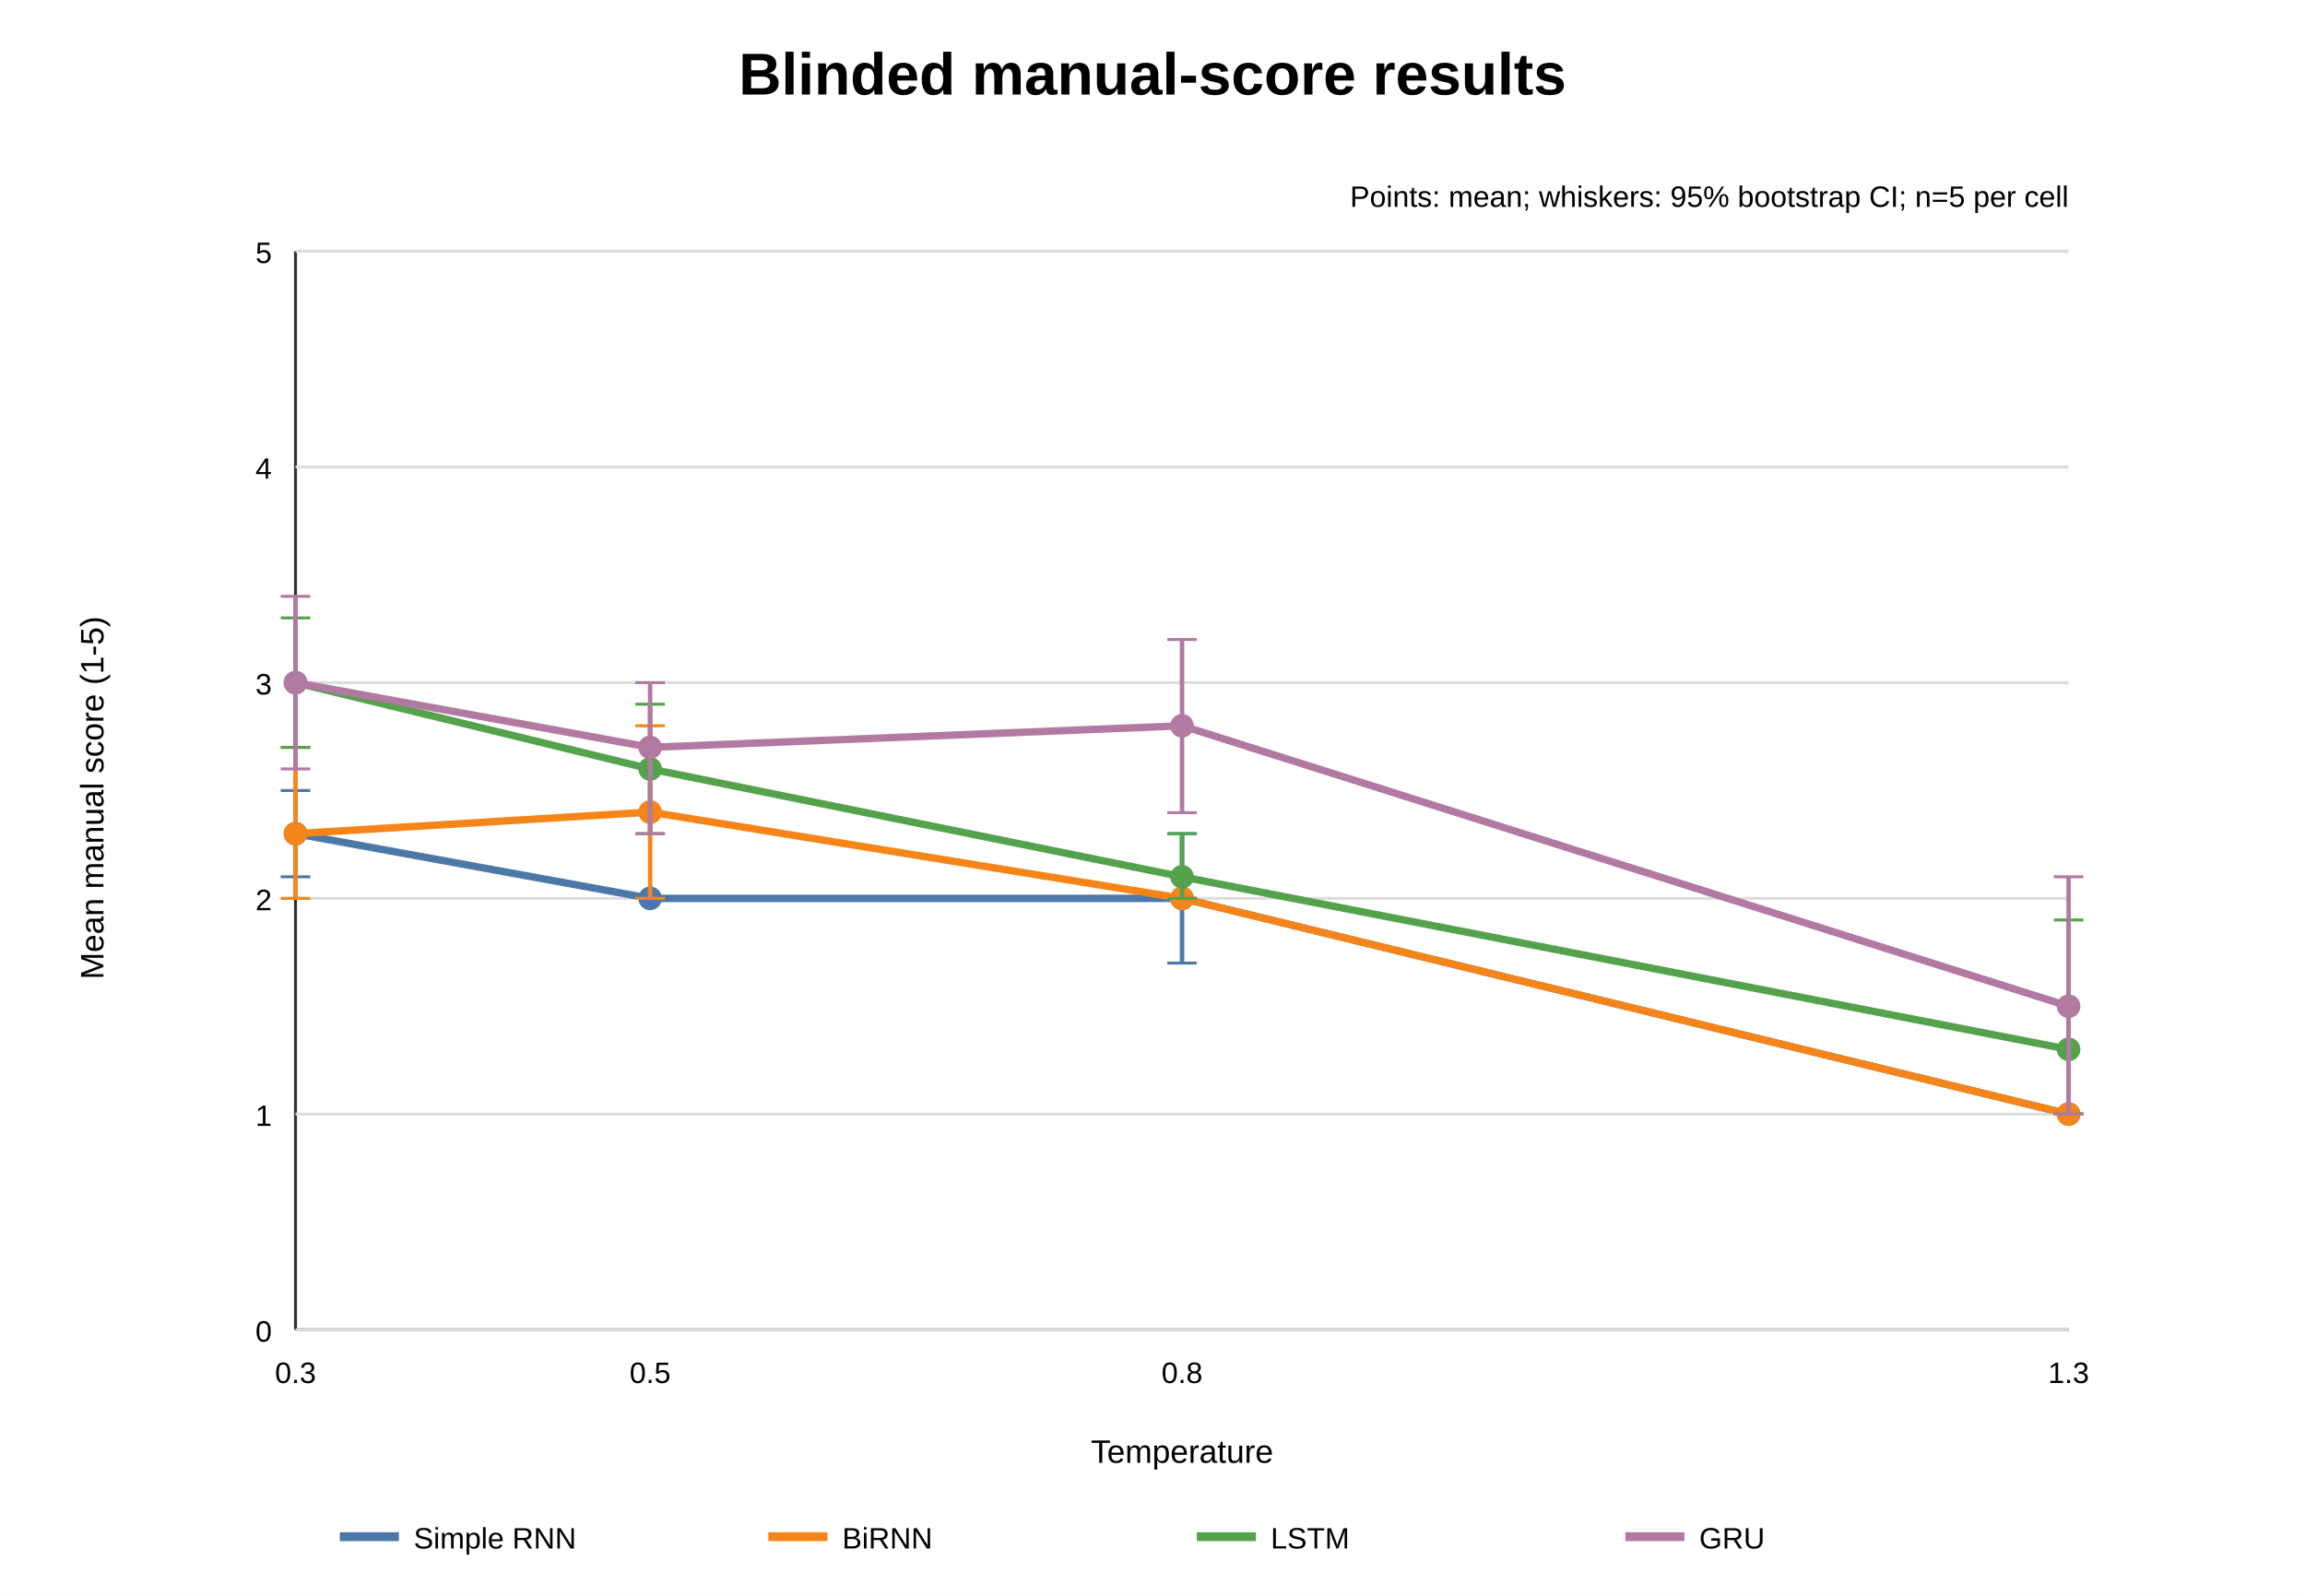
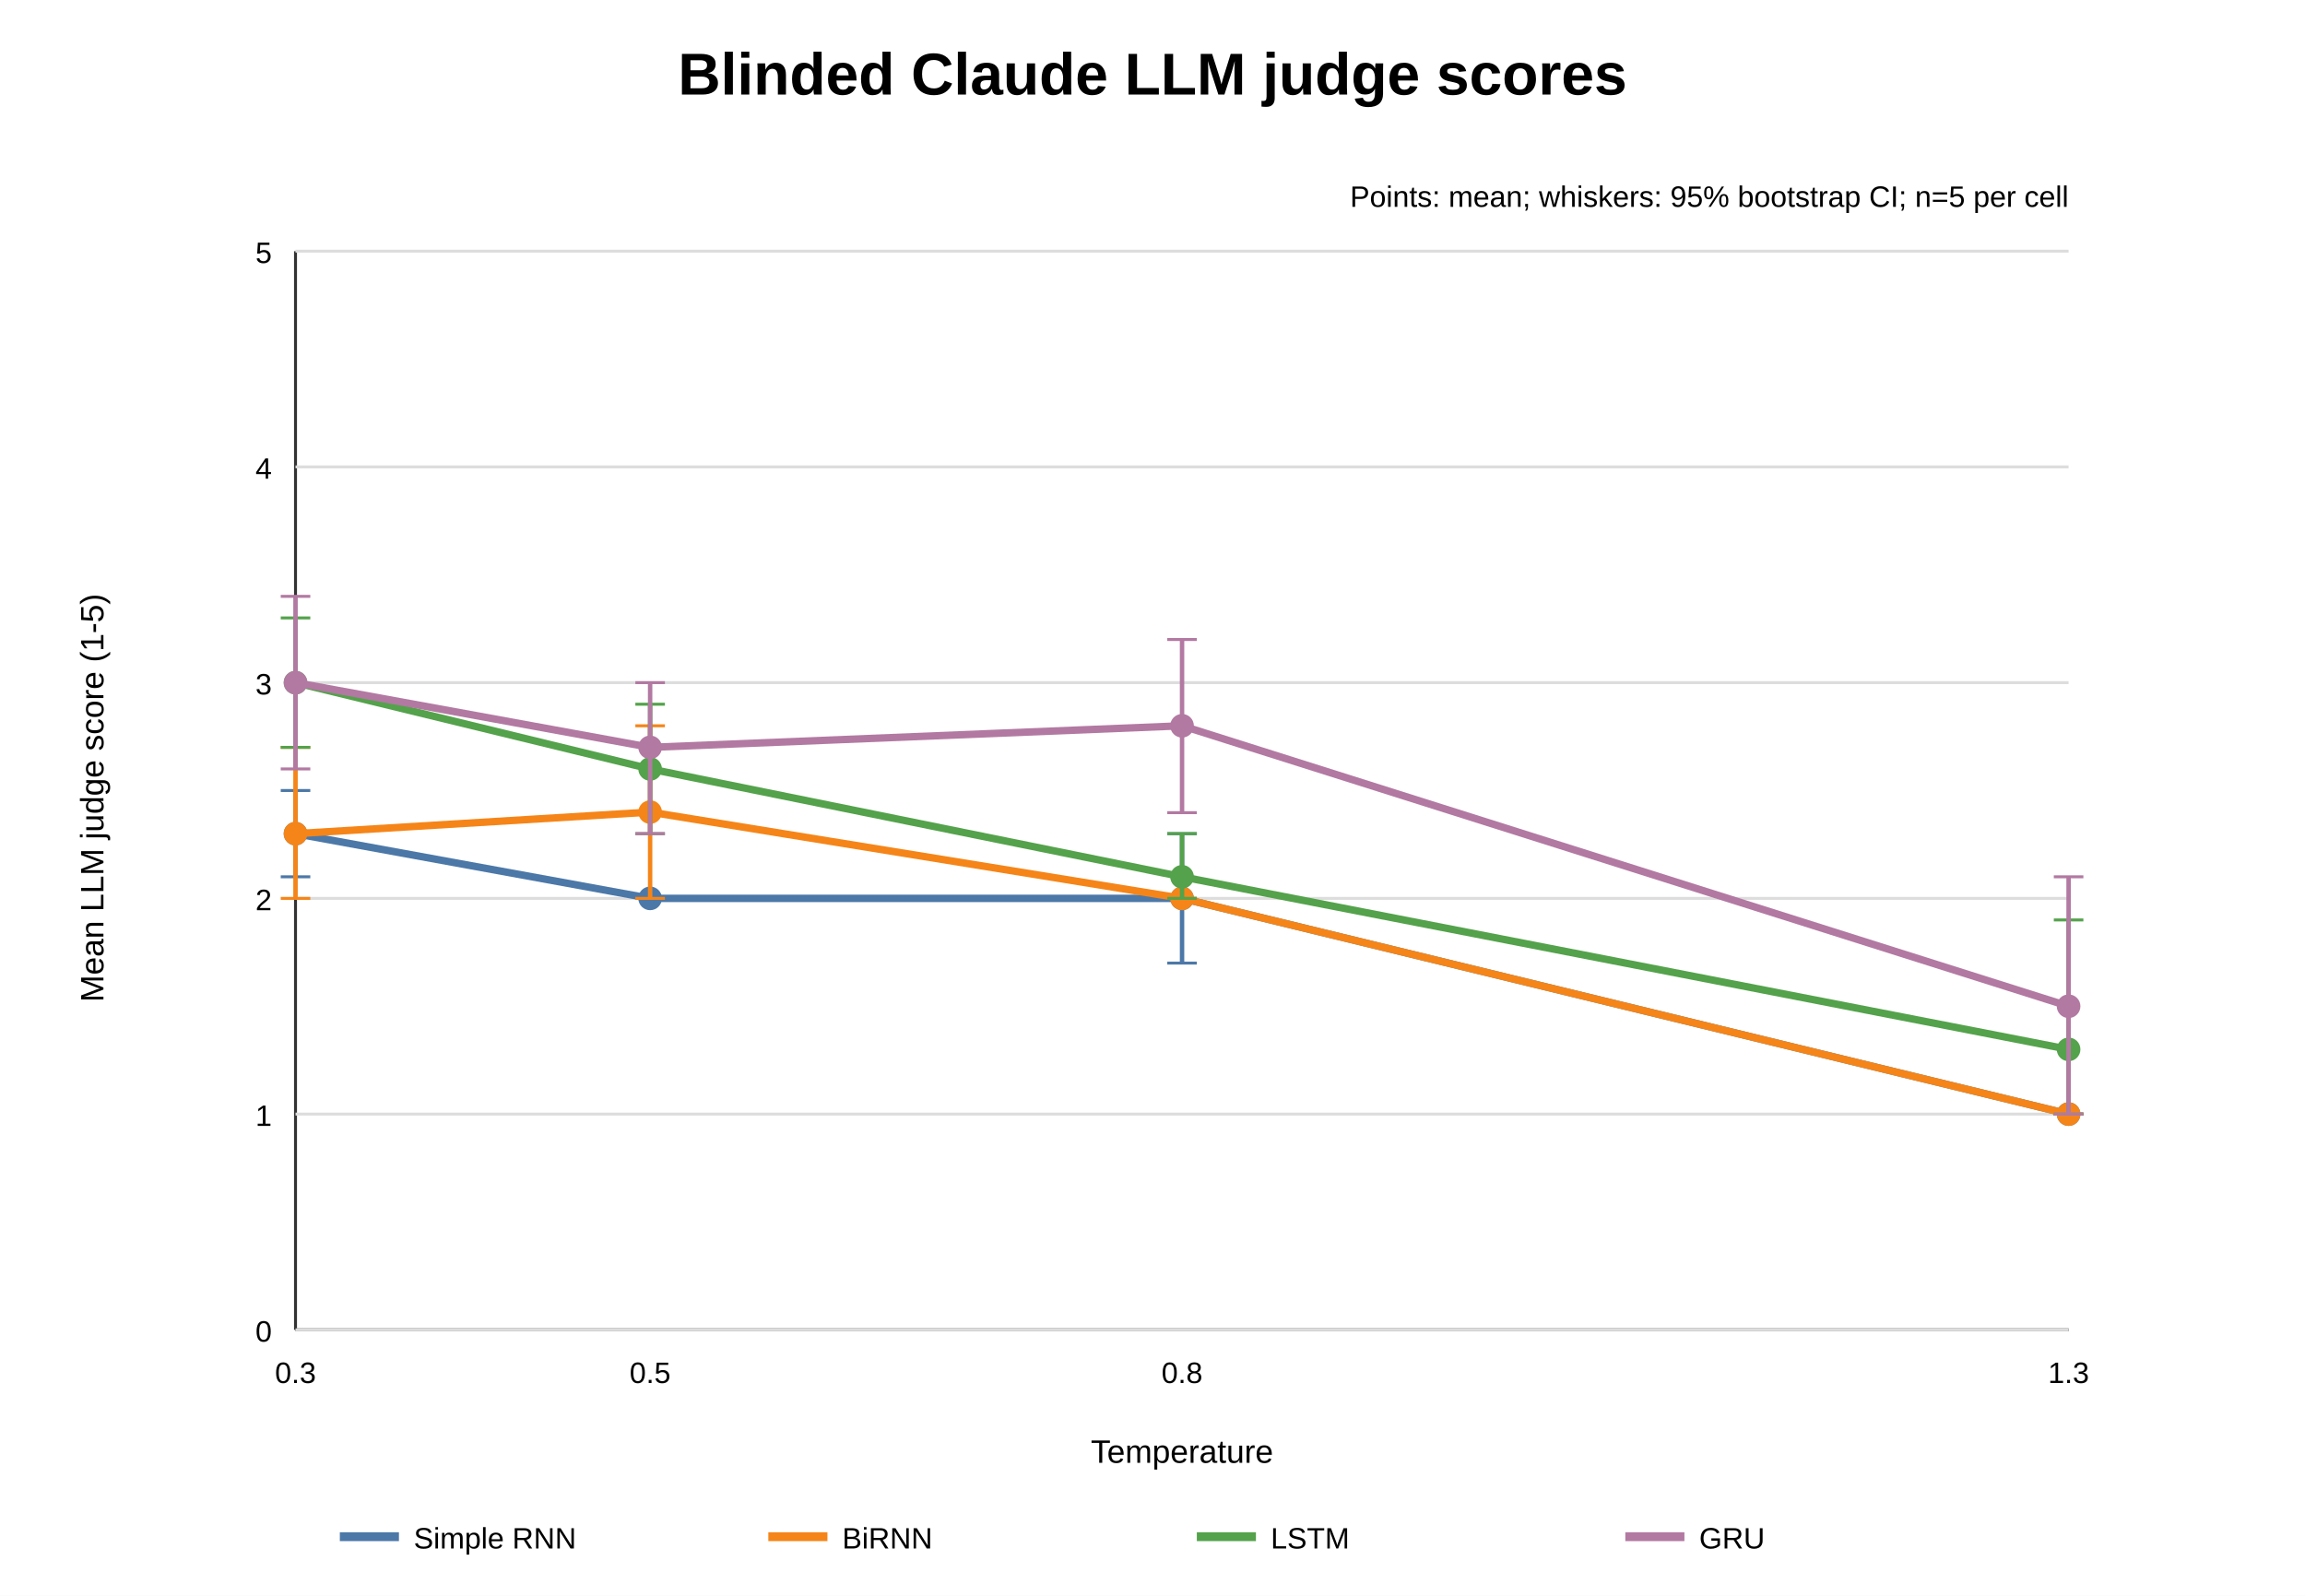
<svg xmlns="http://www.w3.org/2000/svg" width="780" height="540" viewBox="0 0 780 540" role="img">
  <rect width="100%" height="100%" fill="white" />
-   <text x="390" y="32" text-anchor="middle" font-family="Arial" font-size="20" font-weight="bold">Blinded manual-score results</text>
+   <text x="390" y="32" text-anchor="middle" font-family="Arial" font-size="20" font-weight="bold">Blinded Claude LLM judge scores</text>
  <line x1="100" y1="85" x2="100" y2="450" stroke="#333" />
  <line x1="100" y1="450" x2="700" y2="450" stroke="#333" />
  <line x1="100" y1="450.0" x2="700" y2="450.0" stroke="#ddd" />
  <text x="92" y="454.0" text-anchor="end" font-family="Arial" font-size="10">0</text>
  <line x1="100" y1="377.0" x2="700" y2="377.0" stroke="#ddd" />
  <text x="92" y="381.0" text-anchor="end" font-family="Arial" font-size="10">1</text>
  <line x1="100" y1="304.0" x2="700" y2="304.0" stroke="#ddd" />
  <text x="92" y="308.0" text-anchor="end" font-family="Arial" font-size="10">2</text>
  <line x1="100" y1="231.0" x2="700" y2="231.0" stroke="#ddd" />
  <text x="92" y="235.0" text-anchor="end" font-family="Arial" font-size="10">3</text>
  <line x1="100" y1="158.0" x2="700" y2="158.0" stroke="#ddd" />
  <text x="92" y="162.0" text-anchor="end" font-family="Arial" font-size="10">4</text>
  <line x1="100" y1="85.0" x2="700" y2="85.0" stroke="#ddd" />
  <text x="92" y="89.0" text-anchor="end" font-family="Arial" font-size="10">5</text>
  <text x="100.0" y="468" text-anchor="middle" font-family="Arial" font-size="10">0.3</text>
  <text x="220.0" y="468" text-anchor="middle" font-family="Arial" font-size="10">0.5</text>
  <text x="400.0" y="468" text-anchor="middle" font-family="Arial" font-size="10">0.8</text>
  <text x="700.0" y="468" text-anchor="middle" font-family="Arial" font-size="10">1.3</text>
  <text x="400" y="495" text-anchor="middle" font-family="Arial" font-size="11">Temperature</text>
-   <text x="35" y="270" text-anchor="middle" transform="rotate(-90 35 270)" font-family="Arial" font-size="11">Mean manual score (1-5)</text>
+   <text x="35" y="270" text-anchor="middle" transform="rotate(-90 35 270)" font-family="Arial" font-size="11">Mean LLM judge score (1-5)</text>
  <line x1="100.0" y1="296.7" x2="100.0" y2="267.5" stroke="#4C78A8" stroke-width="1.5" />
  <line x1="95.0" y1="296.7" x2="105.0" y2="296.7" stroke="#4C78A8" />
  <line x1="95.0" y1="267.5" x2="105.0" y2="267.5" stroke="#4C78A8" />
  <line x1="220.0" y1="304.0" x2="220.0" y2="304.0" stroke="#4C78A8" stroke-width="1.5" />
  <line x1="215.0" y1="304.0" x2="225.0" y2="304.0" stroke="#4C78A8" />
  <line x1="215.0" y1="304.0" x2="225.0" y2="304.0" stroke="#4C78A8" />
  <line x1="400.0" y1="325.9" x2="400.0" y2="282.1" stroke="#4C78A8" stroke-width="1.5" />
  <line x1="395.0" y1="325.9" x2="405.0" y2="325.9" stroke="#4C78A8" />
  <line x1="395.0" y1="282.1" x2="405.0" y2="282.1" stroke="#4C78A8" />
  <line x1="700.0" y1="377.0" x2="700.0" y2="377.0" stroke="#4C78A8" stroke-width="1.5" />
  <line x1="695.0" y1="377.0" x2="705.0" y2="377.0" stroke="#4C78A8" />
  <line x1="695.0" y1="377.0" x2="705.0" y2="377.0" stroke="#4C78A8" />
  <polyline points="100.0,282.1 220.0,304.0 400.0,304.0 700.0,377.0" fill="none" stroke="#4C78A8" stroke-width="2.5" />
  <circle cx="100.0" cy="282.1" r="4" fill="#4C78A8" />
  <circle cx="220.0" cy="304.0" r="4" fill="#4C78A8" />
  <circle cx="400.0" cy="304.0" r="4" fill="#4C78A8" />
  <circle cx="700.0" cy="377.0" r="4" fill="#4C78A8" />
  <line x1="115" y1="520" x2="135" y2="520" stroke="#4C78A8" stroke-width="3" />
  <text x="140" y="524" font-family="Arial" font-size="10">Simple RNN</text>
  <line x1="100.0" y1="304.0" x2="100.0" y2="252.9" stroke="#F58518" stroke-width="1.5" />
  <line x1="95.0" y1="304.0" x2="105.0" y2="304.0" stroke="#F58518" />
  <line x1="95.0" y1="252.9" x2="105.0" y2="252.9" stroke="#F58518" />
  <line x1="220.0" y1="304.0" x2="220.0" y2="245.6" stroke="#F58518" stroke-width="1.5" />
  <line x1="215.0" y1="304.0" x2="225.0" y2="304.0" stroke="#F58518" />
  <line x1="215.0" y1="245.6" x2="225.0" y2="245.6" stroke="#F58518" />
  <line x1="400.0" y1="304.0" x2="400.0" y2="304.0" stroke="#F58518" stroke-width="1.5" />
  <line x1="395.0" y1="304.0" x2="405.0" y2="304.0" stroke="#F58518" />
  <line x1="395.0" y1="304.0" x2="405.0" y2="304.0" stroke="#F58518" />
  <line x1="700.0" y1="377.0" x2="700.0" y2="377.0" stroke="#F58518" stroke-width="1.5" />
  <line x1="695.0" y1="377.0" x2="705.0" y2="377.0" stroke="#F58518" />
  <line x1="695.0" y1="377.0" x2="705.0" y2="377.0" stroke="#F58518" />
  <polyline points="100.0,282.1 220.0,274.8 400.0,304.0 700.0,377.0" fill="none" stroke="#F58518" stroke-width="2.5" />
  <circle cx="100.0" cy="282.1" r="4" fill="#F58518" />
  <circle cx="220.0" cy="274.8" r="4" fill="#F58518" />
  <circle cx="400.0" cy="304.0" r="4" fill="#F58518" />
  <circle cx="700.0" cy="377.0" r="4" fill="#F58518" />
  <line x1="260" y1="520" x2="280" y2="520" stroke="#F58518" stroke-width="3" />
  <text x="285" y="524" font-family="Arial" font-size="10">BiRNN</text>
  <line x1="100.0" y1="252.9" x2="100.0" y2="209.1" stroke="#54A24B" stroke-width="1.5" />
  <line x1="95.0" y1="252.9" x2="105.0" y2="252.9" stroke="#54A24B" />
  <line x1="95.0" y1="209.1" x2="105.0" y2="209.1" stroke="#54A24B" />
  <line x1="220.0" y1="282.1" x2="220.0" y2="238.3" stroke="#54A24B" stroke-width="1.5" />
  <line x1="215.0" y1="282.1" x2="225.0" y2="282.1" stroke="#54A24B" />
  <line x1="215.0" y1="238.3" x2="225.0" y2="238.3" stroke="#54A24B" />
  <line x1="400.0" y1="304.0" x2="400.0" y2="282.1" stroke="#54A24B" stroke-width="1.5" />
  <line x1="395.0" y1="304.0" x2="405.0" y2="304.0" stroke="#54A24B" />
  <line x1="395.0" y1="282.1" x2="405.0" y2="282.1" stroke="#54A24B" />
  <line x1="700.0" y1="377.0" x2="700.0" y2="311.3" stroke="#54A24B" stroke-width="1.5" />
  <line x1="695.0" y1="377.0" x2="705.0" y2="377.0" stroke="#54A24B" />
  <line x1="695.0" y1="311.3" x2="705.0" y2="311.3" stroke="#54A24B" />
  <polyline points="100.0,231.0 220.0,260.2 400.0,296.7 700.0,355.1" fill="none" stroke="#54A24B" stroke-width="2.5" />
  <circle cx="100.0" cy="231.0" r="4" fill="#54A24B" />
  <circle cx="220.0" cy="260.2" r="4" fill="#54A24B" />
  <circle cx="400.0" cy="296.7" r="4" fill="#54A24B" />
  <circle cx="700.0" cy="355.1" r="4" fill="#54A24B" />
  <line x1="405" y1="520" x2="425" y2="520" stroke="#54A24B" stroke-width="3" />
  <text x="430" y="524" font-family="Arial" font-size="10">LSTM</text>
  <line x1="100.0" y1="260.2" x2="100.0" y2="201.8" stroke="#B279A2" stroke-width="1.5" />
  <line x1="95.0" y1="260.2" x2="105.0" y2="260.2" stroke="#B279A2" />
  <line x1="95.0" y1="201.8" x2="105.0" y2="201.8" stroke="#B279A2" />
  <line x1="220.0" y1="282.1" x2="220.0" y2="231.0" stroke="#B279A2" stroke-width="1.5" />
  <line x1="215.0" y1="282.1" x2="225.0" y2="282.1" stroke="#B279A2" />
  <line x1="215.0" y1="231.0" x2="225.0" y2="231.0" stroke="#B279A2" />
  <line x1="400.0" y1="275.0" x2="400.0" y2="216.4" stroke="#B279A2" stroke-width="1.5" />
  <line x1="395.0" y1="275.0" x2="405.0" y2="275.0" stroke="#B279A2" />
  <line x1="395.0" y1="216.4" x2="405.0" y2="216.4" stroke="#B279A2" />
  <line x1="700.0" y1="377.0" x2="700.0" y2="296.7" stroke="#B279A2" stroke-width="1.5" />
  <line x1="695.0" y1="377.0" x2="705.0" y2="377.0" stroke="#B279A2" />
  <line x1="695.0" y1="296.7" x2="705.0" y2="296.7" stroke="#B279A2" />
  <polyline points="100.0,231.0 220.0,252.9 400.0,245.6 700.0,340.5" fill="none" stroke="#B279A2" stroke-width="2.5" />
  <circle cx="100.0" cy="231.0" r="4" fill="#B279A2" />
  <circle cx="220.0" cy="252.9" r="4" fill="#B279A2" />
  <circle cx="400.0" cy="245.6" r="4" fill="#B279A2" />
  <circle cx="700.0" cy="340.5" r="4" fill="#B279A2" />
  <line x1="550" y1="520" x2="570" y2="520" stroke="#B279A2" stroke-width="3" />
  <text x="575" y="524" font-family="Arial" font-size="10">GRU</text>
  <text x="700" y="70" text-anchor="end" font-family="Arial" font-size="10">Points: mean; whiskers: 95% bootstrap CI; n=5 per cell</text>
</svg>
